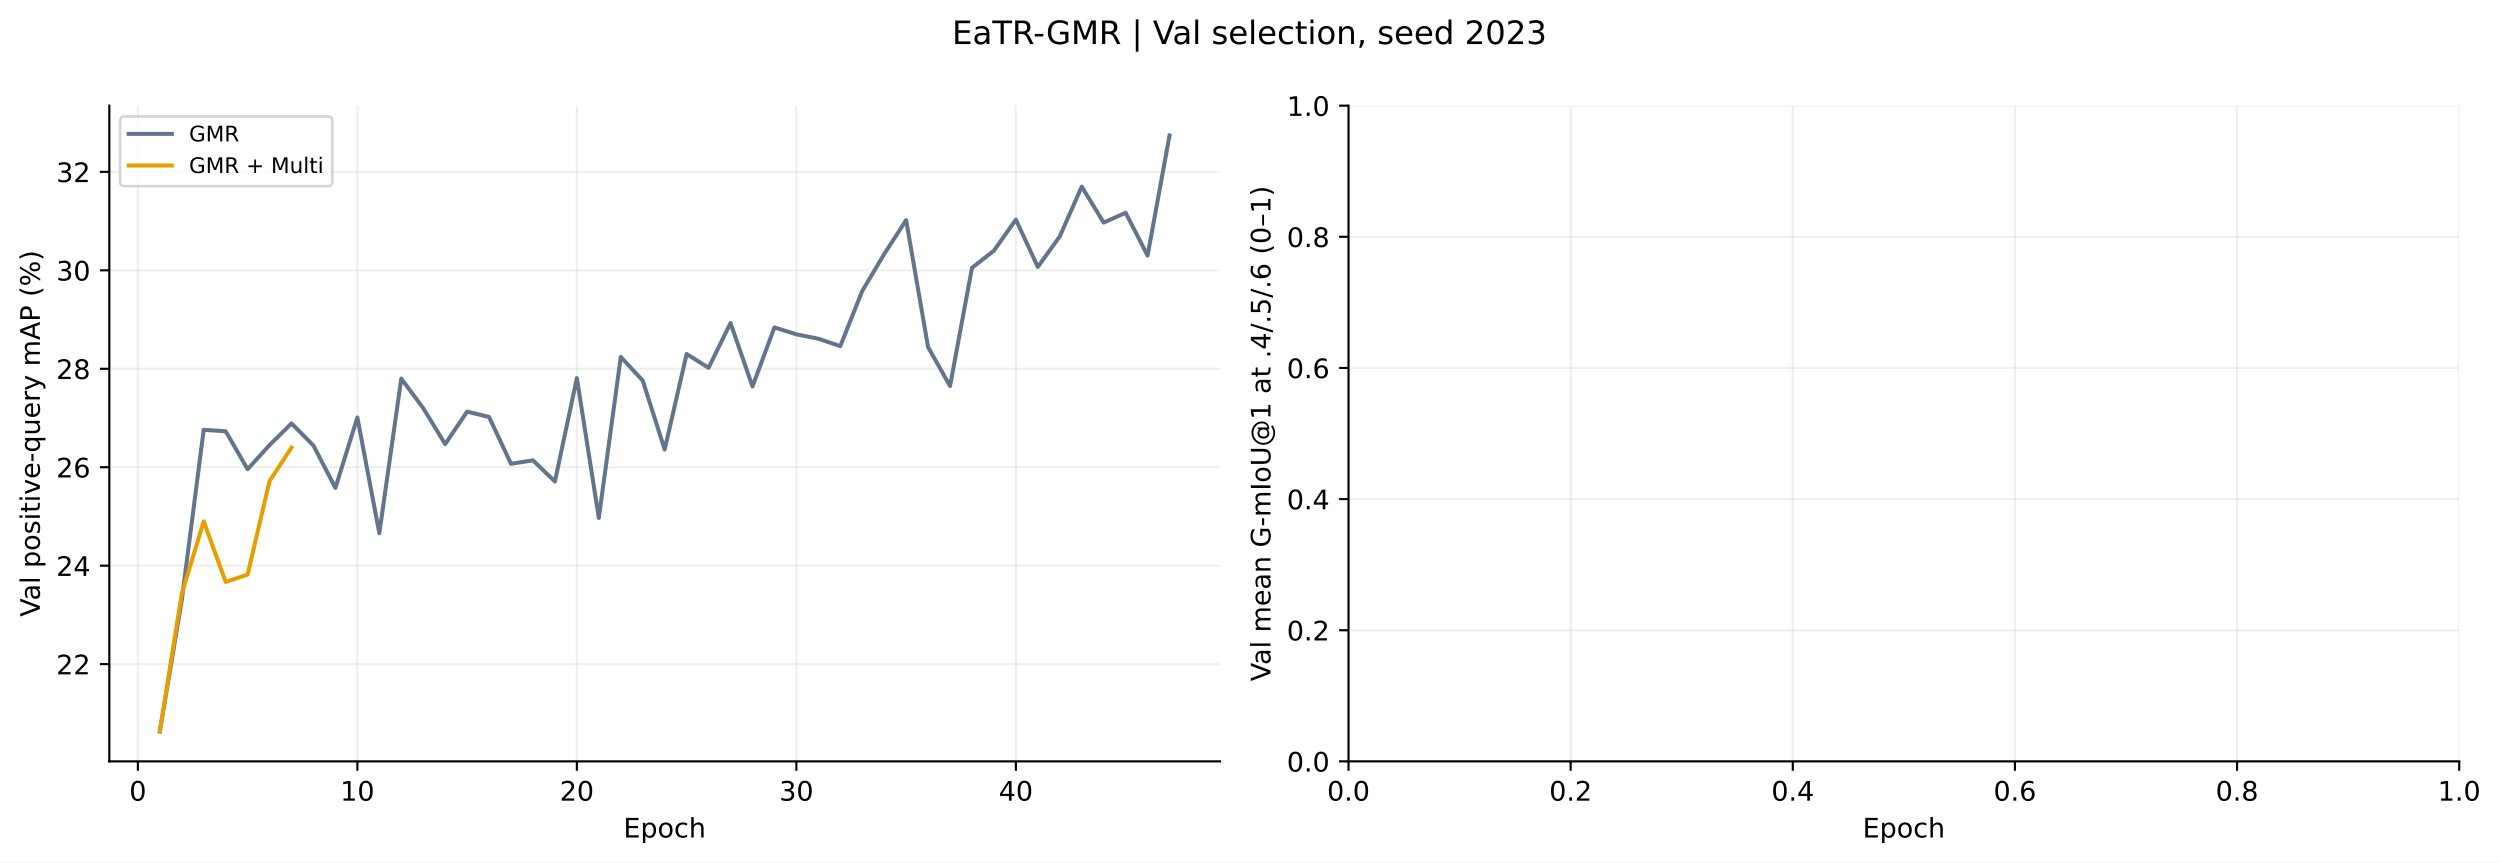
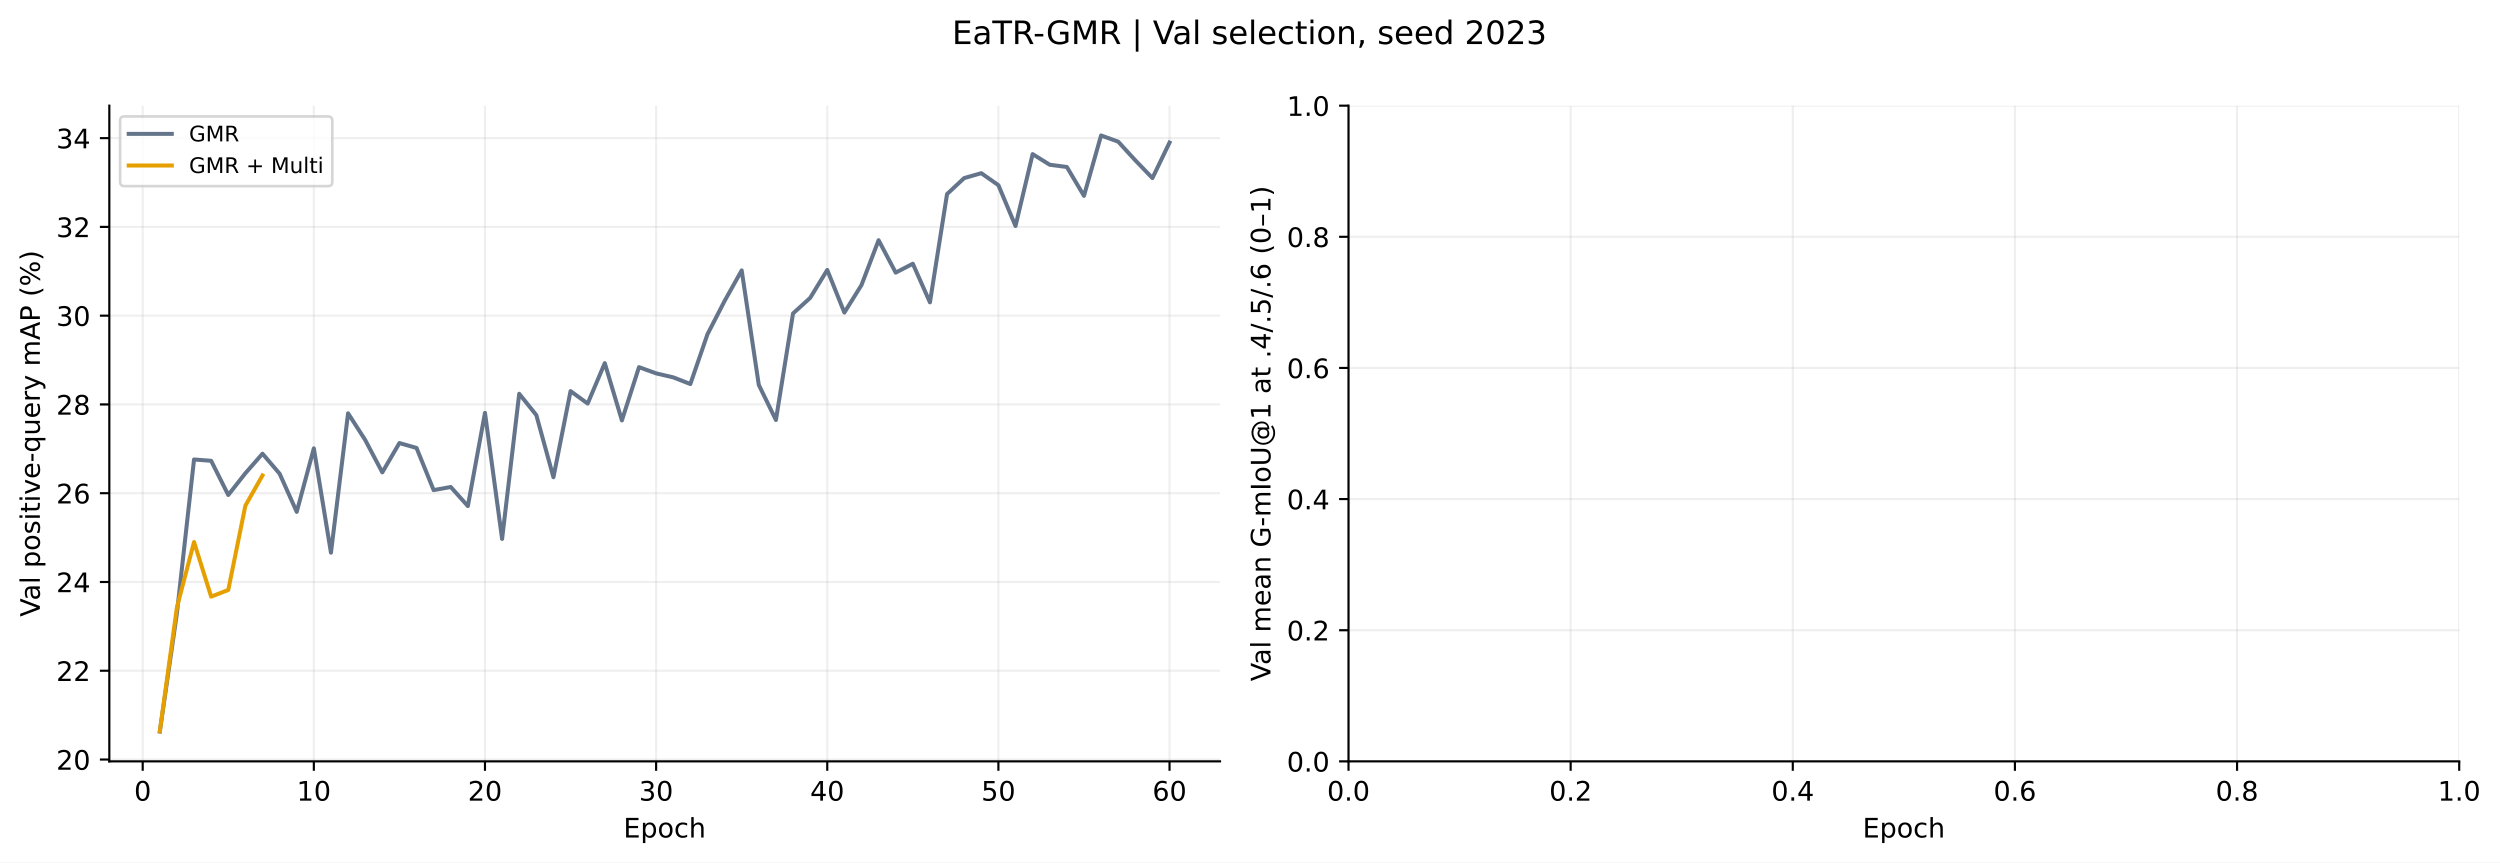
<svg xmlns="http://www.w3.org/2000/svg" xmlns:xlink="http://www.w3.org/1999/xlink" width="928.465pt" height="320.316pt" viewBox="0 0 928.465 320.316" version="1.1">
  <defs>
    <style type="text/css">*{stroke-linejoin: round; stroke-linecap: butt}</style>
  </defs>
  <g id="figure_1">
    <g id="patch_1">
      <path d="M -0 320.316  L 928.465 320.316  L 928.465 0  L -0 0  z " style="fill: #ffffff" />
    </g>
    <g id="axes_1">
      <g id="patch_2">
        <path d="M 40.603 282.76  L 453.098 282.76  L 453.098 39.24  L 40.603 39.24  z " style="fill: #ffffff" />
      </g>
      <g id="matplotlib.axis_1">
        <g id="xtick_1">
          <g id="line2d_1">
-             <path d="M 51.201 282.76  L 51.201 39.24  " clip-path="url(#p6a634c80c3)" style="fill: none; stroke: #b0b0b0; stroke-opacity: 0.2; stroke-width: 0.8; stroke-linecap: square" />
+             <path d="M 52.997 282.76  L 52.997 39.24  " clip-path="url(#p6a634c80c3)" style="fill: none; stroke: #b0b0b0; stroke-opacity: 0.2; stroke-width: 0.8; stroke-linecap: square" />
          </g>
          <g id="line2d_2">
            <defs>
              <path id="m847a747f1c" d="M 0 0  L 0 3.5  " style="stroke: #000000; stroke-width: 0.8" />
            </defs>
            <g>
-               <use xlink:href="#m847a747f1c" x="51.201" y="282.76" style="stroke: #000000; stroke-width: 0.8" />
+               <use xlink:href="#m847a747f1c" x="52.997" y="282.76" style="stroke: #000000; stroke-width: 0.8" />
            </g>
          </g>
          <g id="text_1">
-             <text style="font-size: 10px; font-family: 'DejaVu Sans'; text-anchor: middle" x="51.201" y="297.358" transform="rotate(-0 51.20082 297.3584)">0</text>
+             <text style="font-size: 10px; font-family: 'DejaVu Sans'; text-anchor: middle" x="52.997" y="297.358" transform="rotate(-0 52.99704 297.3584)">0</text>
          </g>
        </g>
        <g id="xtick_2">
          <g id="line2d_3">
-             <path d="M 132.722 282.76  L 132.722 39.24  " clip-path="url(#p6a634c80c3)" style="fill: none; stroke: #b0b0b0; stroke-opacity: 0.2; stroke-width: 0.8; stroke-linecap: square" />
+             <path d="M 116.556 282.76  L 116.556 39.24  " clip-path="url(#p6a634c80c3)" style="fill: none; stroke: #b0b0b0; stroke-opacity: 0.2; stroke-width: 0.8; stroke-linecap: square" />
          </g>
          <g id="line2d_4">
            <g>
-               <use xlink:href="#m847a747f1c" x="132.722" y="282.76" style="stroke: #000000; stroke-width: 0.8" />
+               <use xlink:href="#m847a747f1c" x="116.556" y="282.76" style="stroke: #000000; stroke-width: 0.8" />
            </g>
          </g>
          <g id="text_2">
-             <text style="font-size: 10px; font-family: 'DejaVu Sans'; text-anchor: middle" x="132.722" y="297.358" transform="rotate(-0 132.7216 297.3584)">10</text>
+             <text style="font-size: 10px; font-family: 'DejaVu Sans'; text-anchor: middle" x="116.556" y="297.358" transform="rotate(-0 116.5556 297.3584)">10</text>
          </g>
        </g>
        <g id="xtick_3">
          <g id="line2d_5">
-             <path d="M 214.242 282.76  L 214.242 39.24  " clip-path="url(#p6a634c80c3)" style="fill: none; stroke: #b0b0b0; stroke-opacity: 0.2; stroke-width: 0.8; stroke-linecap: square" />
+             <path d="M 180.114 282.76  L 180.114 39.24  " clip-path="url(#p6a634c80c3)" style="fill: none; stroke: #b0b0b0; stroke-opacity: 0.2; stroke-width: 0.8; stroke-linecap: square" />
          </g>
          <g id="line2d_6">
            <g>
-               <use xlink:href="#m847a747f1c" x="214.242" y="282.76" style="stroke: #000000; stroke-width: 0.8" />
+               <use xlink:href="#m847a747f1c" x="180.114" y="282.76" style="stroke: #000000; stroke-width: 0.8" />
            </g>
          </g>
          <g id="text_3">
-             <text style="font-size: 10px; font-family: 'DejaVu Sans'; text-anchor: middle" x="214.242" y="297.358" transform="rotate(-0 214.2423 297.3584)">20</text>
+             <text style="font-size: 10px; font-family: 'DejaVu Sans'; text-anchor: middle" x="180.114" y="297.358" transform="rotate(-0 180.1141 297.3584)">20</text>
          </g>
        </g>
        <g id="xtick_4">
          <g id="line2d_7">
-             <path d="M 295.763 282.76  L 295.763 39.24  " clip-path="url(#p6a634c80c3)" style="fill: none; stroke: #b0b0b0; stroke-opacity: 0.2; stroke-width: 0.8; stroke-linecap: square" />
+             <path d="M 243.673 282.76  L 243.673 39.24  " clip-path="url(#p6a634c80c3)" style="fill: none; stroke: #b0b0b0; stroke-opacity: 0.2; stroke-width: 0.8; stroke-linecap: square" />
          </g>
          <g id="line2d_8">
            <g>
-               <use xlink:href="#m847a747f1c" x="295.763" y="282.76" style="stroke: #000000; stroke-width: 0.8" />
+               <use xlink:href="#m847a747f1c" x="243.673" y="282.76" style="stroke: #000000; stroke-width: 0.8" />
            </g>
          </g>
          <g id="text_4">
-             <text style="font-size: 10px; font-family: 'DejaVu Sans'; text-anchor: middle" x="295.763" y="297.358" transform="rotate(-0 295.7631 297.3584)">30</text>
+             <text style="font-size: 10px; font-family: 'DejaVu Sans'; text-anchor: middle" x="243.673" y="297.358" transform="rotate(-0 243.6727 297.3584)">30</text>
          </g>
        </g>
        <g id="xtick_5">
          <g id="line2d_9">
-             <path d="M 377.284 282.76  L 377.284 39.24  " clip-path="url(#p6a634c80c3)" style="fill: none; stroke: #b0b0b0; stroke-opacity: 0.2; stroke-width: 0.8; stroke-linecap: square" />
+             <path d="M 307.231 282.76  L 307.231 39.24  " clip-path="url(#p6a634c80c3)" style="fill: none; stroke: #b0b0b0; stroke-opacity: 0.2; stroke-width: 0.8; stroke-linecap: square" />
          </g>
          <g id="line2d_10">
            <g>
-               <use xlink:href="#m847a747f1c" x="377.284" y="282.76" style="stroke: #000000; stroke-width: 0.8" />
+               <use xlink:href="#m847a747f1c" x="307.231" y="282.76" style="stroke: #000000; stroke-width: 0.8" />
            </g>
          </g>
          <g id="text_5">
-             <text style="font-size: 10px; font-family: 'DejaVu Sans'; text-anchor: middle" x="377.284" y="297.358" transform="rotate(-0 377.2838 297.3584)">40</text>
-           </g>
-         </g>
-         <g id="text_6">
+             <text style="font-size: 10px; font-family: 'DejaVu Sans'; text-anchor: middle" x="307.231" y="297.358" transform="rotate(-0 307.2312 297.3584)">40</text>
+           </g>
+         </g>
+         <g id="xtick_6">
+           <g id="line2d_11">
+             <path d="M 370.79 282.76  L 370.79 39.24  " clip-path="url(#p6a634c80c3)" style="fill: none; stroke: #b0b0b0; stroke-opacity: 0.2; stroke-width: 0.8; stroke-linecap: square" />
+           </g>
+           <g id="line2d_12">
+             <g>
+               <use xlink:href="#m847a747f1c" x="370.79" y="282.76" style="stroke: #000000; stroke-width: 0.8" />
+             </g>
+           </g>
+           <g id="text_6">
+             <text style="font-size: 10px; font-family: 'DejaVu Sans'; text-anchor: middle" x="370.79" y="297.358" transform="rotate(-0 370.7898 297.3584)">50</text>
+           </g>
+         </g>
+         <g id="xtick_7">
+           <g id="line2d_13">
+             <path d="M 434.348 282.76  L 434.348 39.24  " clip-path="url(#p6a634c80c3)" style="fill: none; stroke: #b0b0b0; stroke-opacity: 0.2; stroke-width: 0.8; stroke-linecap: square" />
+           </g>
+           <g id="line2d_14">
+             <g>
+               <use xlink:href="#m847a747f1c" x="434.348" y="282.76" style="stroke: #000000; stroke-width: 0.8" />
+             </g>
+           </g>
+           <g id="text_7">
+             <text style="font-size: 10px; font-family: 'DejaVu Sans'; text-anchor: middle" x="434.348" y="297.358" transform="rotate(-0 434.3484 297.3584)">60</text>
+           </g>
+         </g>
+         <g id="text_8">
          <text style="font-size: 10px; font-family: 'DejaVu Sans'; text-anchor: middle" x="246.851" y="311.037" transform="rotate(-0 246.8506 311.0366)">Epoch</text>
        </g>
      </g>
      <g id="matplotlib.axis_2">
        <g id="ytick_1">
-           <g id="line2d_11">
-             <path d="M 40.603 246.646  L 453.098 246.646  " clip-path="url(#p6a634c80c3)" style="fill: none; stroke: #b0b0b0; stroke-opacity: 0.2; stroke-width: 0.8; stroke-linecap: square" />
-           </g>
-           <g id="line2d_12">
+           <g id="line2d_15">
+             <path d="M 40.603 282.076  L 453.098 282.076  " clip-path="url(#p6a634c80c3)" style="fill: none; stroke: #b0b0b0; stroke-opacity: 0.2; stroke-width: 0.8; stroke-linecap: square" />
+           </g>
+           <g id="line2d_16">
            <defs>
              <path id="mc433141c62" d="M 0 0  L -3.5 0  " style="stroke: #000000; stroke-width: 0.8" />
            </defs>
            <g>
-               <use xlink:href="#mc433141c62" x="40.603" y="246.646" style="stroke: #000000; stroke-width: 0.8" />
-             </g>
-           </g>
-           <g id="text_7">
-             <text style="font-size: 10px; font-family: 'DejaVu Sans'; text-anchor: end" x="33.603" y="250.445" transform="rotate(-0 33.60312 250.4453)">22</text>
+               <use xlink:href="#mc433141c62" x="40.603" y="282.076" style="stroke: #000000; stroke-width: 0.8" />
+             </g>
+           </g>
+           <g id="text_9">
+             <text style="font-size: 10px; font-family: 'DejaVu Sans'; text-anchor: end" x="33.603" y="285.875" transform="rotate(-0 33.60312 285.8751)">20</text>
          </g>
        </g>
        <g id="ytick_2">
-           <g id="line2d_13">
-             <path d="M 40.603 210.084  L 453.098 210.084  " clip-path="url(#p6a634c80c3)" style="fill: none; stroke: #b0b0b0; stroke-opacity: 0.2; stroke-width: 0.8; stroke-linecap: square" />
-           </g>
-           <g id="line2d_14">
-             <g>
-               <use xlink:href="#mc433141c62" x="40.603" y="210.084" style="stroke: #000000; stroke-width: 0.8" />
-             </g>
-           </g>
-           <g id="text_8">
-             <text style="font-size: 10px; font-family: 'DejaVu Sans'; text-anchor: end" x="33.603" y="213.883" transform="rotate(-0 33.60312 213.8835)">24</text>
+           <g id="line2d_17">
+             <path d="M 40.603 249.108  L 453.098 249.108  " clip-path="url(#p6a634c80c3)" style="fill: none; stroke: #b0b0b0; stroke-opacity: 0.2; stroke-width: 0.8; stroke-linecap: square" />
+           </g>
+           <g id="line2d_18">
+             <g>
+               <use xlink:href="#mc433141c62" x="40.603" y="249.108" style="stroke: #000000; stroke-width: 0.8" />
+             </g>
+           </g>
+           <g id="text_10">
+             <text style="font-size: 10px; font-family: 'DejaVu Sans'; text-anchor: end" x="33.603" y="252.907" transform="rotate(-0 33.60312 252.9069)">22</text>
          </g>
        </g>
        <g id="ytick_3">
-           <g id="line2d_15">
-             <path d="M 40.603 173.522  L 453.098 173.522  " clip-path="url(#p6a634c80c3)" style="fill: none; stroke: #b0b0b0; stroke-opacity: 0.2; stroke-width: 0.8; stroke-linecap: square" />
-           </g>
-           <g id="line2d_16">
-             <g>
-               <use xlink:href="#mc433141c62" x="40.603" y="173.522" style="stroke: #000000; stroke-width: 0.8" />
-             </g>
-           </g>
-           <g id="text_9">
-             <text style="font-size: 10px; font-family: 'DejaVu Sans'; text-anchor: end" x="33.603" y="177.322" transform="rotate(-0 33.60312 177.3216)">26</text>
+           <g id="line2d_19">
+             <path d="M 40.603 216.139  L 453.098 216.139  " clip-path="url(#p6a634c80c3)" style="fill: none; stroke: #b0b0b0; stroke-opacity: 0.2; stroke-width: 0.8; stroke-linecap: square" />
+           </g>
+           <g id="line2d_20">
+             <g>
+               <use xlink:href="#mc433141c62" x="40.603" y="216.139" style="stroke: #000000; stroke-width: 0.8" />
+             </g>
+           </g>
+           <g id="text_11">
+             <text style="font-size: 10px; font-family: 'DejaVu Sans'; text-anchor: end" x="33.603" y="219.939" transform="rotate(-0 33.60312 219.9386)">24</text>
          </g>
        </g>
        <g id="ytick_4">
-           <g id="line2d_17">
-             <path d="M 40.603 136.961  L 453.098 136.961  " clip-path="url(#p6a634c80c3)" style="fill: none; stroke: #b0b0b0; stroke-opacity: 0.2; stroke-width: 0.8; stroke-linecap: square" />
-           </g>
-           <g id="line2d_18">
-             <g>
-               <use xlink:href="#mc433141c62" x="40.603" y="136.961" style="stroke: #000000; stroke-width: 0.8" />
-             </g>
-           </g>
-           <g id="text_10">
-             <text style="font-size: 10px; font-family: 'DejaVu Sans'; text-anchor: end" x="33.603" y="140.76" transform="rotate(-0 33.60312 140.7598)">28</text>
+           <g id="line2d_21">
+             <path d="M 40.603 183.171  L 453.098 183.171  " clip-path="url(#p6a634c80c3)" style="fill: none; stroke: #b0b0b0; stroke-opacity: 0.2; stroke-width: 0.8; stroke-linecap: square" />
+           </g>
+           <g id="line2d_22">
+             <g>
+               <use xlink:href="#mc433141c62" x="40.603" y="183.171" style="stroke: #000000; stroke-width: 0.8" />
+             </g>
+           </g>
+           <g id="text_12">
+             <text style="font-size: 10px; font-family: 'DejaVu Sans'; text-anchor: end" x="33.603" y="186.97" transform="rotate(-0 33.60312 186.9704)">26</text>
          </g>
        </g>
        <g id="ytick_5">
-           <g id="line2d_19">
-             <path d="M 40.603 100.399  L 453.098 100.399  " clip-path="url(#p6a634c80c3)" style="fill: none; stroke: #b0b0b0; stroke-opacity: 0.2; stroke-width: 0.8; stroke-linecap: square" />
-           </g>
-           <g id="line2d_20">
-             <g>
-               <use xlink:href="#mc433141c62" x="40.603" y="100.399" style="stroke: #000000; stroke-width: 0.8" />
-             </g>
-           </g>
-           <g id="text_11">
-             <text style="font-size: 10px; font-family: 'DejaVu Sans'; text-anchor: end" x="33.603" y="104.198" transform="rotate(-0 33.60312 104.198)">30</text>
+           <g id="line2d_23">
+             <path d="M 40.603 150.203  L 453.098 150.203  " clip-path="url(#p6a634c80c3)" style="fill: none; stroke: #b0b0b0; stroke-opacity: 0.2; stroke-width: 0.8; stroke-linecap: square" />
+           </g>
+           <g id="line2d_24">
+             <g>
+               <use xlink:href="#mc433141c62" x="40.603" y="150.203" style="stroke: #000000; stroke-width: 0.8" />
+             </g>
+           </g>
+           <g id="text_13">
+             <text style="font-size: 10px; font-family: 'DejaVu Sans'; text-anchor: end" x="33.603" y="154.002" transform="rotate(-0 33.60312 154.0021)">28</text>
          </g>
        </g>
        <g id="ytick_6">
-           <g id="line2d_21">
-             <path d="M 40.603 63.837  L 453.098 63.837  " clip-path="url(#p6a634c80c3)" style="fill: none; stroke: #b0b0b0; stroke-opacity: 0.2; stroke-width: 0.8; stroke-linecap: square" />
-           </g>
-           <g id="line2d_22">
-             <g>
-               <use xlink:href="#mc433141c62" x="40.603" y="63.837" style="stroke: #000000; stroke-width: 0.8" />
-             </g>
-           </g>
-           <g id="text_12">
-             <text style="font-size: 10px; font-family: 'DejaVu Sans'; text-anchor: end" x="33.603" y="67.636" transform="rotate(-0 33.60312 67.63618)">32</text>
-           </g>
-         </g>
-         <g id="text_13">
+           <g id="line2d_25">
+             <path d="M 40.603 117.235  L 453.098 117.235  " clip-path="url(#p6a634c80c3)" style="fill: none; stroke: #b0b0b0; stroke-opacity: 0.2; stroke-width: 0.8; stroke-linecap: square" />
+           </g>
+           <g id="line2d_26">
+             <g>
+               <use xlink:href="#mc433141c62" x="40.603" y="117.235" style="stroke: #000000; stroke-width: 0.8" />
+             </g>
+           </g>
+           <g id="text_14">
+             <text style="font-size: 10px; font-family: 'DejaVu Sans'; text-anchor: end" x="33.603" y="121.034" transform="rotate(-0 33.60312 121.0339)">30</text>
+           </g>
+         </g>
+         <g id="ytick_7">
+           <g id="line2d_27">
+             <path d="M 40.603 84.266  L 453.098 84.266  " clip-path="url(#p6a634c80c3)" style="fill: none; stroke: #b0b0b0; stroke-opacity: 0.2; stroke-width: 0.8; stroke-linecap: square" />
+           </g>
+           <g id="line2d_28">
+             <g>
+               <use xlink:href="#mc433141c62" x="40.603" y="84.266" style="stroke: #000000; stroke-width: 0.8" />
+             </g>
+           </g>
+           <g id="text_15">
+             <text style="font-size: 10px; font-family: 'DejaVu Sans'; text-anchor: end" x="33.603" y="88.066" transform="rotate(-0 33.60312 88.06561)">32</text>
+           </g>
+         </g>
+         <g id="ytick_8">
+           <g id="line2d_29">
+             <path d="M 40.603 51.298  L 453.098 51.298  " clip-path="url(#p6a634c80c3)" style="fill: none; stroke: #b0b0b0; stroke-opacity: 0.2; stroke-width: 0.8; stroke-linecap: square" />
+           </g>
+           <g id="line2d_30">
+             <g>
+               <use xlink:href="#mc433141c62" x="40.603" y="51.298" style="stroke: #000000; stroke-width: 0.8" />
+             </g>
+           </g>
+           <g id="text_16">
+             <text style="font-size: 10px; font-family: 'DejaVu Sans'; text-anchor: end" x="33.603" y="55.097" transform="rotate(-0 33.60312 55.09736)">34</text>
+           </g>
+         </g>
+         <g id="text_17">
          <text style="font-size: 10px; font-family: 'DejaVu Sans'; text-anchor: middle" x="14.798" y="161" transform="rotate(-90 14.79844 161)">Val positive-query mAP (%)</text>
        </g>
      </g>
-       <g id="line2d_23">
-         <path d="M 59.353 271.691  L 67.505 222.881  L 75.657 159.629  L 83.809 160.177  L 91.961 174.254  L 100.113 165.296  L 108.265 157.252  L 116.417 165.479  L 124.569 181.2  L 132.722 155.059  L 140.874 198.019  L 149.026 140.617  L 157.178 151.585  L 165.33 164.93  L 173.482 152.865  L 181.634 154.876  L 189.786 172.243  L 197.938 170.963  L 206.09 178.824  L 214.242 140.434  L 222.394 192.352  L 230.546 132.573  L 238.699 141.348  L 246.851 166.941  L 255.003 131.476  L 263.155 136.595  L 271.307 119.959  L 279.459 143.542  L 287.611 121.605  L 295.763 124.164  L 303.915 125.809  L 312.067 128.551  L 320.219 108.077  L 328.371 94.366  L 336.523 81.752  L 344.676 128.917  L 352.828 143.359  L 360.98 99.485  L 369.132 93.086  L 377.284 81.569  L 385.436 99.119  L 393.588 87.785  L 401.74 69.321  L 409.892 82.666  L 418.044 79.01  L 426.196 94.915  L 434.348 50.309  " clip-path="url(#p6a634c80c3)" style="fill: none; stroke: #64748b; stroke-width: 1.5; stroke-linecap: square" />
-       </g>
-       <g id="line2d_24">
-         <path d="M 59.353 271.508  L 67.505 220.504  L 75.657 193.631  L 83.809 216.117  L 91.961 213.375  L 100.113 178.641  L 108.265 166.21  " clip-path="url(#p6a634c80c3)" style="fill: none; stroke: #e69f00; stroke-width: 1.5; stroke-linecap: square" />
+       <g id="line2d_31">
+         <path d="M 59.353 271.691  L 65.709 227.678  L 72.065 170.643  L 78.42 171.138  L 84.776 183.831  L 91.132 175.753  L 97.488 168.5  L 103.844 175.918  L 110.2 190.094  L 116.556 166.522  L 122.911 205.26  L 129.267 153.5  L 135.623 163.39  L 141.979 175.424  L 148.335 164.544  L 154.691 166.357  L 161.047 182.017  L 167.402 180.863  L 173.758 187.952  L 180.114 153.335  L 186.47 200.15  L 192.826 146.247  L 199.182 154.159  L 205.538 177.237  L 211.893 145.258  L 218.249 149.873  L 224.605 134.873  L 230.961 156.137  L 237.317 136.356  L 243.673 138.664  L 250.029 140.148  L 256.384 142.62  L 262.74 124.158  L 269.096 111.795  L 275.452 100.421  L 281.808 142.95  L 288.164 155.972  L 294.52 116.41  L 300.875 110.641  L 307.231 100.256  L 313.587 116.081  L 319.943 105.861  L 326.299 89.212  L 332.655 101.245  L 339.011 97.948  L 345.366 112.289  L 351.722 72.068  L 358.078 66.134  L 364.434 64.321  L 370.79 68.771  L 377.146 83.937  L 383.502 57.232  L 389.857 61.189  L 396.213 62.013  L 402.569 72.728  L 408.925 50.309  L 415.281 52.617  L 421.637 59.54  L 427.992 66.134  L 434.348 52.947  " clip-path="url(#p6a634c80c3)" style="fill: none; stroke: #64748b; stroke-width: 1.5; stroke-linecap: square" />
+       </g>
+       <g id="line2d_32">
+         <path d="M 59.353 271.526  L 65.709 225.535  L 72.065 201.304  L 78.42 221.579  L 84.776 219.107  L 91.132 187.787  L 97.488 176.577  " clip-path="url(#p6a634c80c3)" style="fill: none; stroke: #e69f00; stroke-width: 1.5; stroke-linecap: square" />
      </g>
      <g id="patch_3">
        <path d="M 40.603 282.76  L 40.603 39.24  " style="fill: none; stroke: #000000; stroke-width: 0.8; stroke-linejoin: miter; stroke-linecap: square" />
      </g>
      <g id="patch_4">
        <path d="M 40.603 282.76  L 453.098 282.76  " style="fill: none; stroke: #000000; stroke-width: 0.8; stroke-linejoin: miter; stroke-linecap: square" />
      </g>
      <g id="legend_1">
        <g id="patch_5">
          <path d="M 46.203 69.125  L 121.806 69.125  Q 123.406 69.125 123.406 67.525  L 123.406 44.84  Q 123.406 43.24 121.806 43.24  L 46.203 43.24  Q 44.603 43.24 44.603 44.84  L 44.603 67.525  Q 44.603 69.125 46.203 69.125  z " style="fill: #ffffff; opacity: 0.8; stroke: #cccccc; stroke-linejoin: miter" />
        </g>
-         <g id="line2d_25">
+         <g id="line2d_33">
          <path d="M 47.803 49.719  L 55.803 49.719  L 63.803 49.719  " style="fill: none; stroke: #64748b; stroke-width: 1.5; stroke-linecap: square" />
        </g>
-         <g id="text_14">
+         <g id="text_18">
          <text style="font-size: 8px; font-family: 'DejaVu Sans'; text-anchor: start" x="70.203" y="52.519" transform="rotate(-0 70.20312 52.51875)">GMR</text>
        </g>
-         <g id="line2d_26">
+         <g id="line2d_34">
          <path d="M 47.803 61.461  L 55.803 61.461  L 63.803 61.461  " style="fill: none; stroke: #e69f00; stroke-width: 1.5; stroke-linecap: square" />
        </g>
-         <g id="text_15">
+         <g id="text_19">
          <text style="font-size: 8px; font-family: 'DejaVu Sans'; text-anchor: start" x="70.203" y="64.261" transform="rotate(-0 70.20312 64.26125)">GMR + Multi</text>
        </g>
      </g>
    </g>
    <g id="axes_2">
      <g id="patch_6">
        <path d="M 500.818 282.76  L 913.313 282.76  L 913.313 39.24  L 500.818 39.24  z " style="fill: #ffffff" />
      </g>
      <g id="matplotlib.axis_3">
-         <g id="xtick_6">
-           <g id="line2d_27">
-             <path d="M 500.818 282.76  L 500.818 39.24  " clip-path="url(#pc643edfb19)" style="fill: none; stroke: #b0b0b0; stroke-opacity: 0.2; stroke-width: 0.8; stroke-linecap: square" />
-           </g>
-           <g id="line2d_28">
+         <g id="xtick_8">
+           <g id="line2d_35">
+             <path d="M 500.818 282.76  L 500.818 39.24  " clip-path="url(#pecd0bc75a0)" style="fill: none; stroke: #b0b0b0; stroke-opacity: 0.2; stroke-width: 0.8; stroke-linecap: square" />
+           </g>
+           <g id="line2d_36">
            <g>
              <use xlink:href="#m847a747f1c" x="500.818" y="282.76" style="stroke: #000000; stroke-width: 0.8" />
            </g>
          </g>
-           <g id="text_16">
+           <g id="text_20">
            <text style="font-size: 10px; font-family: 'DejaVu Sans'; text-anchor: middle" x="500.818" y="297.358" transform="rotate(-0 500.8181 297.3584)">0.0</text>
          </g>
        </g>
-         <g id="xtick_7">
-           <g id="line2d_29">
-             <path d="M 583.317 282.76  L 583.317 39.24  " clip-path="url(#pc643edfb19)" style="fill: none; stroke: #b0b0b0; stroke-opacity: 0.2; stroke-width: 0.8; stroke-linecap: square" />
-           </g>
-           <g id="line2d_30">
+         <g id="xtick_9">
+           <g id="line2d_37">
+             <path d="M 583.317 282.76  L 583.317 39.24  " clip-path="url(#pecd0bc75a0)" style="fill: none; stroke: #b0b0b0; stroke-opacity: 0.2; stroke-width: 0.8; stroke-linecap: square" />
+           </g>
+           <g id="line2d_38">
            <g>
              <use xlink:href="#m847a747f1c" x="583.317" y="282.76" style="stroke: #000000; stroke-width: 0.8" />
            </g>
          </g>
-           <g id="text_17">
+           <g id="text_21">
            <text style="font-size: 10px; font-family: 'DejaVu Sans'; text-anchor: middle" x="583.317" y="297.358" transform="rotate(-0 583.3171 297.3584)">0.2</text>
          </g>
        </g>
-         <g id="xtick_8">
-           <g id="line2d_31">
-             <path d="M 665.816 282.76  L 665.816 39.24  " clip-path="url(#pc643edfb19)" style="fill: none; stroke: #b0b0b0; stroke-opacity: 0.2; stroke-width: 0.8; stroke-linecap: square" />
-           </g>
-           <g id="line2d_32">
+         <g id="xtick_10">
+           <g id="line2d_39">
+             <path d="M 665.816 282.76  L 665.816 39.24  " clip-path="url(#pecd0bc75a0)" style="fill: none; stroke: #b0b0b0; stroke-opacity: 0.2; stroke-width: 0.8; stroke-linecap: square" />
+           </g>
+           <g id="line2d_40">
            <g>
              <use xlink:href="#m847a747f1c" x="665.816" y="282.76" style="stroke: #000000; stroke-width: 0.8" />
            </g>
          </g>
-           <g id="text_18">
+           <g id="text_22">
            <text style="font-size: 10px; font-family: 'DejaVu Sans'; text-anchor: middle" x="665.816" y="297.358" transform="rotate(-0 665.8161 297.3584)">0.4</text>
          </g>
        </g>
-         <g id="xtick_9">
-           <g id="line2d_33">
-             <path d="M 748.315 282.76  L 748.315 39.24  " clip-path="url(#pc643edfb19)" style="fill: none; stroke: #b0b0b0; stroke-opacity: 0.2; stroke-width: 0.8; stroke-linecap: square" />
-           </g>
-           <g id="line2d_34">
+         <g id="xtick_11">
+           <g id="line2d_41">
+             <path d="M 748.315 282.76  L 748.315 39.24  " clip-path="url(#pecd0bc75a0)" style="fill: none; stroke: #b0b0b0; stroke-opacity: 0.2; stroke-width: 0.8; stroke-linecap: square" />
+           </g>
+           <g id="line2d_42">
            <g>
              <use xlink:href="#m847a747f1c" x="748.315" y="282.76" style="stroke: #000000; stroke-width: 0.8" />
            </g>
          </g>
-           <g id="text_19">
+           <g id="text_23">
            <text style="font-size: 10px; font-family: 'DejaVu Sans'; text-anchor: middle" x="748.315" y="297.358" transform="rotate(-0 748.3151 297.3584)">0.6</text>
          </g>
        </g>
-         <g id="xtick_10">
-           <g id="line2d_35">
-             <path d="M 830.814 282.76  L 830.814 39.24  " clip-path="url(#pc643edfb19)" style="fill: none; stroke: #b0b0b0; stroke-opacity: 0.2; stroke-width: 0.8; stroke-linecap: square" />
-           </g>
-           <g id="line2d_36">
+         <g id="xtick_12">
+           <g id="line2d_43">
+             <path d="M 830.814 282.76  L 830.814 39.24  " clip-path="url(#pecd0bc75a0)" style="fill: none; stroke: #b0b0b0; stroke-opacity: 0.2; stroke-width: 0.8; stroke-linecap: square" />
+           </g>
+           <g id="line2d_44">
            <g>
              <use xlink:href="#m847a747f1c" x="830.814" y="282.76" style="stroke: #000000; stroke-width: 0.8" />
            </g>
          </g>
-           <g id="text_20">
+           <g id="text_24">
            <text style="font-size: 10px; font-family: 'DejaVu Sans'; text-anchor: middle" x="830.814" y="297.358" transform="rotate(-0 830.8141 297.3584)">0.8</text>
          </g>
        </g>
-         <g id="xtick_11">
-           <g id="line2d_37">
-             <path d="M 913.313 282.76  L 913.313 39.24  " clip-path="url(#pc643edfb19)" style="fill: none; stroke: #b0b0b0; stroke-opacity: 0.2; stroke-width: 0.8; stroke-linecap: square" />
-           </g>
-           <g id="line2d_38">
+         <g id="xtick_13">
+           <g id="line2d_45">
+             <path d="M 913.313 282.76  L 913.313 39.24  " clip-path="url(#pecd0bc75a0)" style="fill: none; stroke: #b0b0b0; stroke-opacity: 0.2; stroke-width: 0.8; stroke-linecap: square" />
+           </g>
+           <g id="line2d_46">
            <g>
              <use xlink:href="#m847a747f1c" x="913.313" y="282.76" style="stroke: #000000; stroke-width: 0.8" />
            </g>
          </g>
-           <g id="text_21">
+           <g id="text_25">
            <text style="font-size: 10px; font-family: 'DejaVu Sans'; text-anchor: middle" x="913.313" y="297.358" transform="rotate(-0 913.3131 297.3584)">1.0</text>
          </g>
        </g>
-         <g id="text_22">
+         <g id="text_26">
          <text style="font-size: 10px; font-family: 'DejaVu Sans'; text-anchor: middle" x="707.066" y="311.037" transform="rotate(-0 707.0656 311.0366)">Epoch</text>
        </g>
      </g>
      <g id="matplotlib.axis_4">
-         <g id="ytick_7">
-           <g id="line2d_39">
-             <path d="M 500.818 282.76  L 913.313 282.76  " clip-path="url(#pc643edfb19)" style="fill: none; stroke: #b0b0b0; stroke-opacity: 0.2; stroke-width: 0.8; stroke-linecap: square" />
-           </g>
-           <g id="line2d_40">
+         <g id="ytick_9">
+           <g id="line2d_47">
+             <path d="M 500.818 282.76  L 913.313 282.76  " clip-path="url(#pecd0bc75a0)" style="fill: none; stroke: #b0b0b0; stroke-opacity: 0.2; stroke-width: 0.8; stroke-linecap: square" />
+           </g>
+           <g id="line2d_48">
            <g>
              <use xlink:href="#mc433141c62" x="500.818" y="282.76" style="stroke: #000000; stroke-width: 0.8" />
            </g>
          </g>
-           <g id="text_23">
+           <g id="text_27">
            <text style="font-size: 10px; font-family: 'DejaVu Sans'; text-anchor: end" x="493.818" y="286.559" transform="rotate(-0 493.8181 286.5592)">0.0</text>
          </g>
        </g>
-         <g id="ytick_8">
-           <g id="line2d_41">
-             <path d="M 500.818 234.056  L 913.313 234.056  " clip-path="url(#pc643edfb19)" style="fill: none; stroke: #b0b0b0; stroke-opacity: 0.2; stroke-width: 0.8; stroke-linecap: square" />
-           </g>
-           <g id="line2d_42">
+         <g id="ytick_10">
+           <g id="line2d_49">
+             <path d="M 500.818 234.056  L 913.313 234.056  " clip-path="url(#pecd0bc75a0)" style="fill: none; stroke: #b0b0b0; stroke-opacity: 0.2; stroke-width: 0.8; stroke-linecap: square" />
+           </g>
+           <g id="line2d_50">
            <g>
              <use xlink:href="#mc433141c62" x="500.818" y="234.056" style="stroke: #000000; stroke-width: 0.8" />
            </g>
          </g>
-           <g id="text_24">
+           <g id="text_28">
            <text style="font-size: 10px; font-family: 'DejaVu Sans'; text-anchor: end" x="493.818" y="237.855" transform="rotate(-0 493.8181 237.8552)">0.2</text>
          </g>
        </g>
-         <g id="ytick_9">
-           <g id="line2d_43">
-             <path d="M 500.818 185.352  L 913.313 185.352  " clip-path="url(#pc643edfb19)" style="fill: none; stroke: #b0b0b0; stroke-opacity: 0.2; stroke-width: 0.8; stroke-linecap: square" />
-           </g>
-           <g id="line2d_44">
+         <g id="ytick_11">
+           <g id="line2d_51">
+             <path d="M 500.818 185.352  L 913.313 185.352  " clip-path="url(#pecd0bc75a0)" style="fill: none; stroke: #b0b0b0; stroke-opacity: 0.2; stroke-width: 0.8; stroke-linecap: square" />
+           </g>
+           <g id="line2d_52">
            <g>
              <use xlink:href="#mc433141c62" x="500.818" y="185.352" style="stroke: #000000; stroke-width: 0.8" />
            </g>
          </g>
-           <g id="text_25">
+           <g id="text_29">
            <text style="font-size: 10px; font-family: 'DejaVu Sans'; text-anchor: end" x="493.818" y="189.151" transform="rotate(-0 493.8181 189.1512)">0.4</text>
          </g>
        </g>
-         <g id="ytick_10">
-           <g id="line2d_45">
-             <path d="M 500.818 136.648  L 913.313 136.648  " clip-path="url(#pc643edfb19)" style="fill: none; stroke: #b0b0b0; stroke-opacity: 0.2; stroke-width: 0.8; stroke-linecap: square" />
-           </g>
-           <g id="line2d_46">
+         <g id="ytick_12">
+           <g id="line2d_53">
+             <path d="M 500.818 136.648  L 913.313 136.648  " clip-path="url(#pecd0bc75a0)" style="fill: none; stroke: #b0b0b0; stroke-opacity: 0.2; stroke-width: 0.8; stroke-linecap: square" />
+           </g>
+           <g id="line2d_54">
            <g>
              <use xlink:href="#mc433141c62" x="500.818" y="136.648" style="stroke: #000000; stroke-width: 0.8" />
            </g>
          </g>
-           <g id="text_26">
+           <g id="text_30">
            <text style="font-size: 10px; font-family: 'DejaVu Sans'; text-anchor: end" x="493.818" y="140.447" transform="rotate(-0 493.8181 140.4472)">0.6</text>
          </g>
        </g>
-         <g id="ytick_11">
-           <g id="line2d_47">
-             <path d="M 500.818 87.944  L 913.313 87.944  " clip-path="url(#pc643edfb19)" style="fill: none; stroke: #b0b0b0; stroke-opacity: 0.2; stroke-width: 0.8; stroke-linecap: square" />
-           </g>
-           <g id="line2d_48">
+         <g id="ytick_13">
+           <g id="line2d_55">
+             <path d="M 500.818 87.944  L 913.313 87.944  " clip-path="url(#pecd0bc75a0)" style="fill: none; stroke: #b0b0b0; stroke-opacity: 0.2; stroke-width: 0.8; stroke-linecap: square" />
+           </g>
+           <g id="line2d_56">
            <g>
              <use xlink:href="#mc433141c62" x="500.818" y="87.944" style="stroke: #000000; stroke-width: 0.8" />
            </g>
          </g>
-           <g id="text_27">
+           <g id="text_31">
            <text style="font-size: 10px; font-family: 'DejaVu Sans'; text-anchor: end" x="493.818" y="91.743" transform="rotate(-0 493.8181 91.74322)">0.8</text>
          </g>
        </g>
-         <g id="ytick_12">
-           <g id="line2d_49">
-             <path d="M 500.818 39.24  L 913.313 39.24  " clip-path="url(#pc643edfb19)" style="fill: none; stroke: #b0b0b0; stroke-opacity: 0.2; stroke-width: 0.8; stroke-linecap: square" />
-           </g>
-           <g id="line2d_50">
+         <g id="ytick_14">
+           <g id="line2d_57">
+             <path d="M 500.818 39.24  L 913.313 39.24  " clip-path="url(#pecd0bc75a0)" style="fill: none; stroke: #b0b0b0; stroke-opacity: 0.2; stroke-width: 0.8; stroke-linecap: square" />
+           </g>
+           <g id="line2d_58">
            <g>
              <use xlink:href="#mc433141c62" x="500.818" y="39.24" style="stroke: #000000; stroke-width: 0.8" />
            </g>
          </g>
-           <g id="text_28">
+           <g id="text_32">
            <text style="font-size: 10px; font-family: 'DejaVu Sans'; text-anchor: end" x="493.818" y="43.039" transform="rotate(-0 493.8181 43.03922)">1.0</text>
          </g>
        </g>
-         <g id="text_29">
+         <g id="text_33">
          <text style="font-size: 10px; font-family: 'DejaVu Sans'; text-anchor: middle" x="471.835" y="161" transform="rotate(-90 471.8353 161)">Val mean G-mIoU@1 at .4/.5/.6 (0–1)</text>
        </g>
      </g>
      <g id="patch_7">
        <path d="M 500.818 282.76  L 500.818 39.24  " style="fill: none; stroke: #000000; stroke-width: 0.8; stroke-linejoin: miter; stroke-linecap: square" />
      </g>
      <g id="patch_8">
        <path d="M 500.818 282.76  L 913.313 282.76  " style="fill: none; stroke: #000000; stroke-width: 0.8; stroke-linejoin: miter; stroke-linecap: square" />
      </g>
    </g>
-     <g id="text_30">
+     <g id="text_34">
      <text style="font-size: 12px; font-family: 'DejaVu Sans'; text-anchor: middle" x="464.033" y="16.371" transform="rotate(-0 464.0331 16.37063)">EaTR-GMR | Val selection, seed 2023</text>
    </g>
  </g>
  <defs>
    <clipPath id="p6a634c80c3">
      <rect x="40.603" y="39.24" width="412.495" height="243.52" />
    </clipPath>
-     <clipPath id="pc643edfb19">
+     <clipPath id="pecd0bc75a0">
      <rect x="500.818" y="39.24" width="412.495" height="243.52" />
    </clipPath>
  </defs>
</svg>
